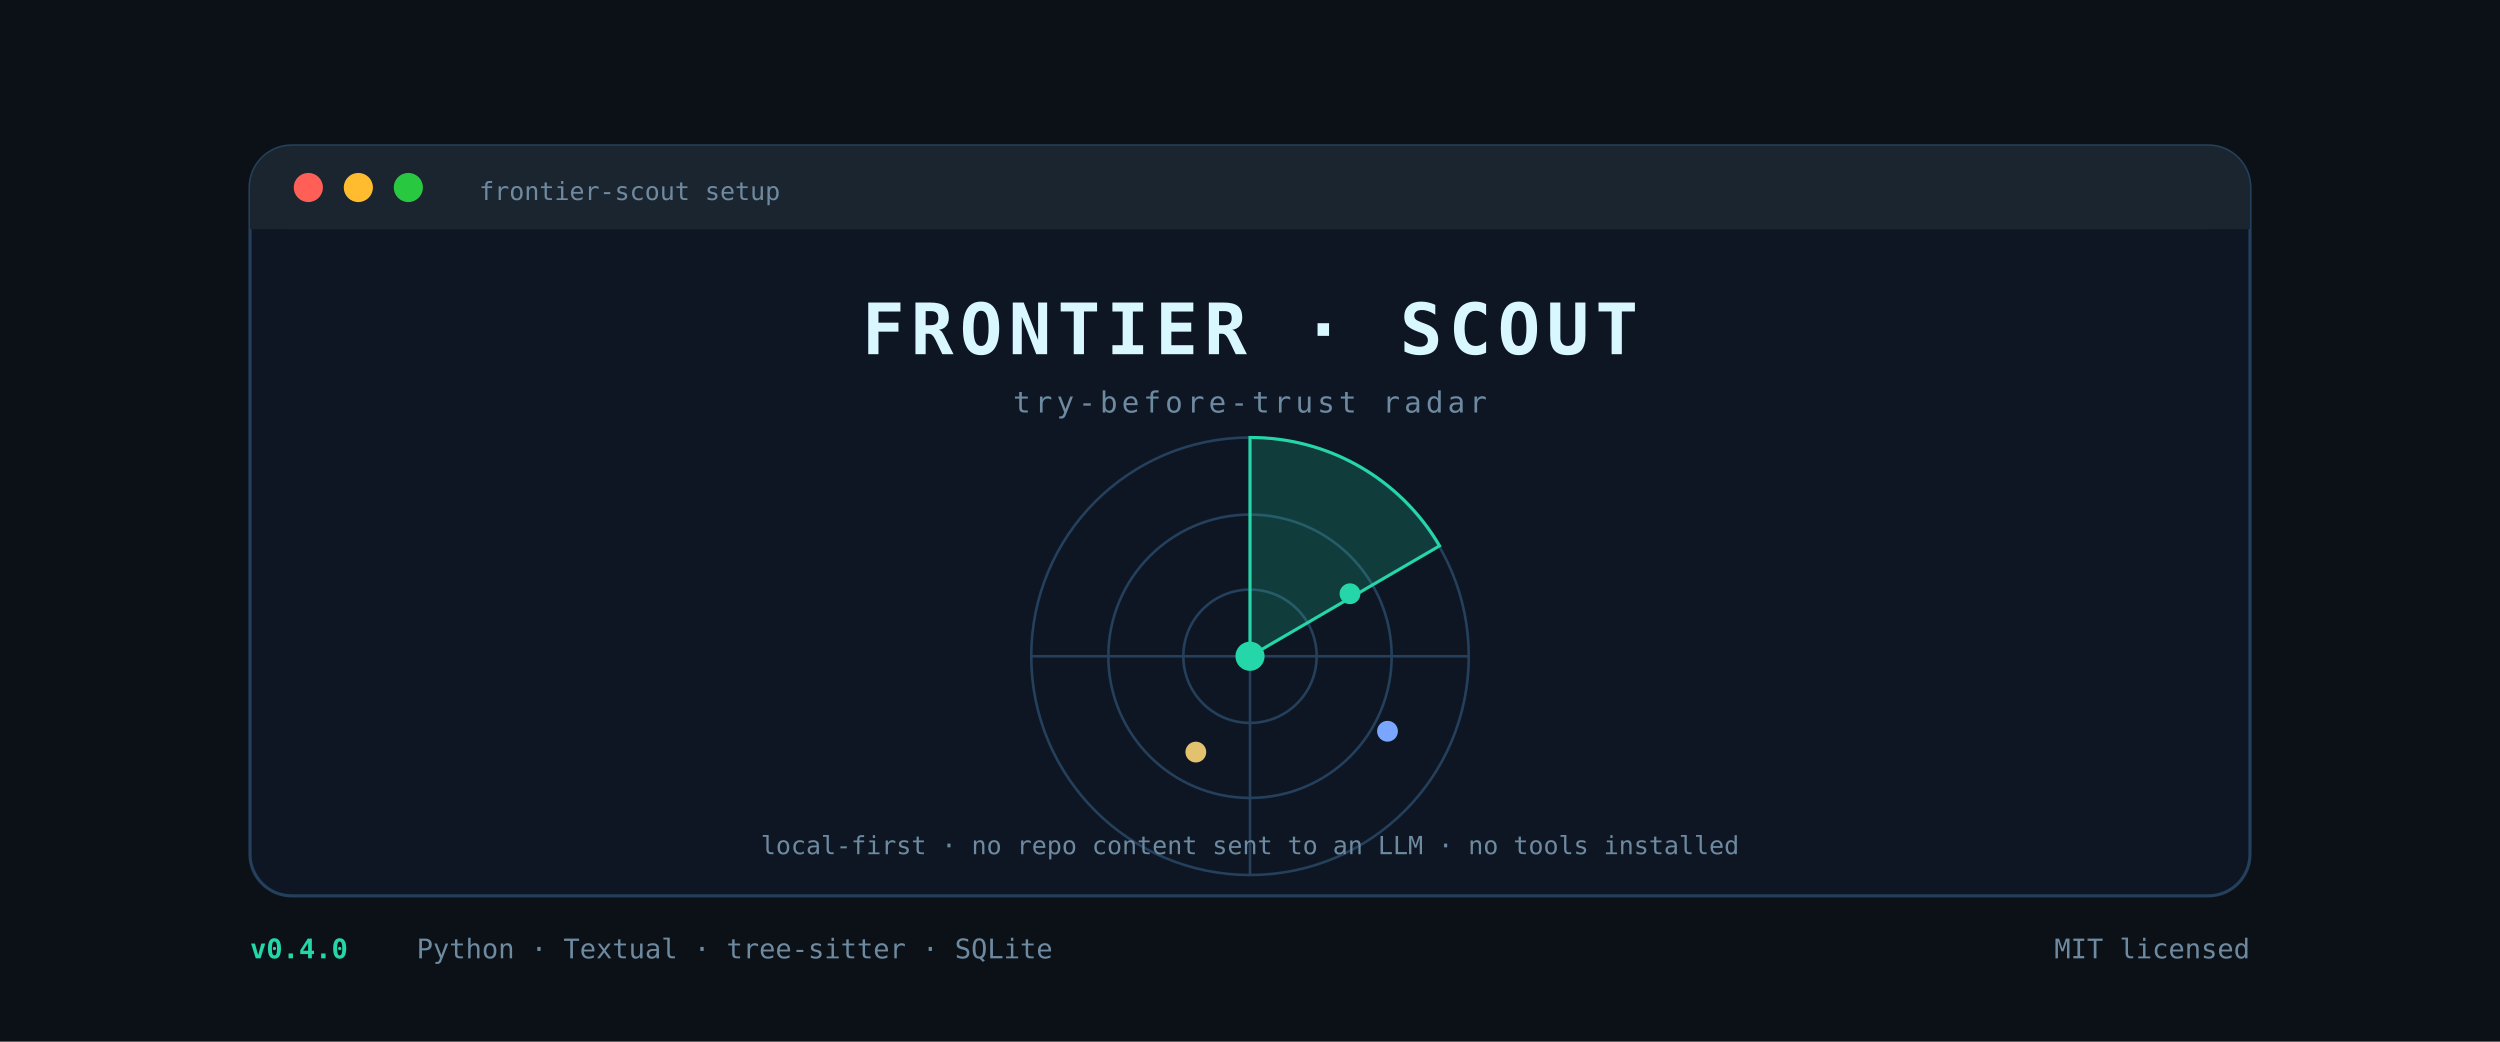
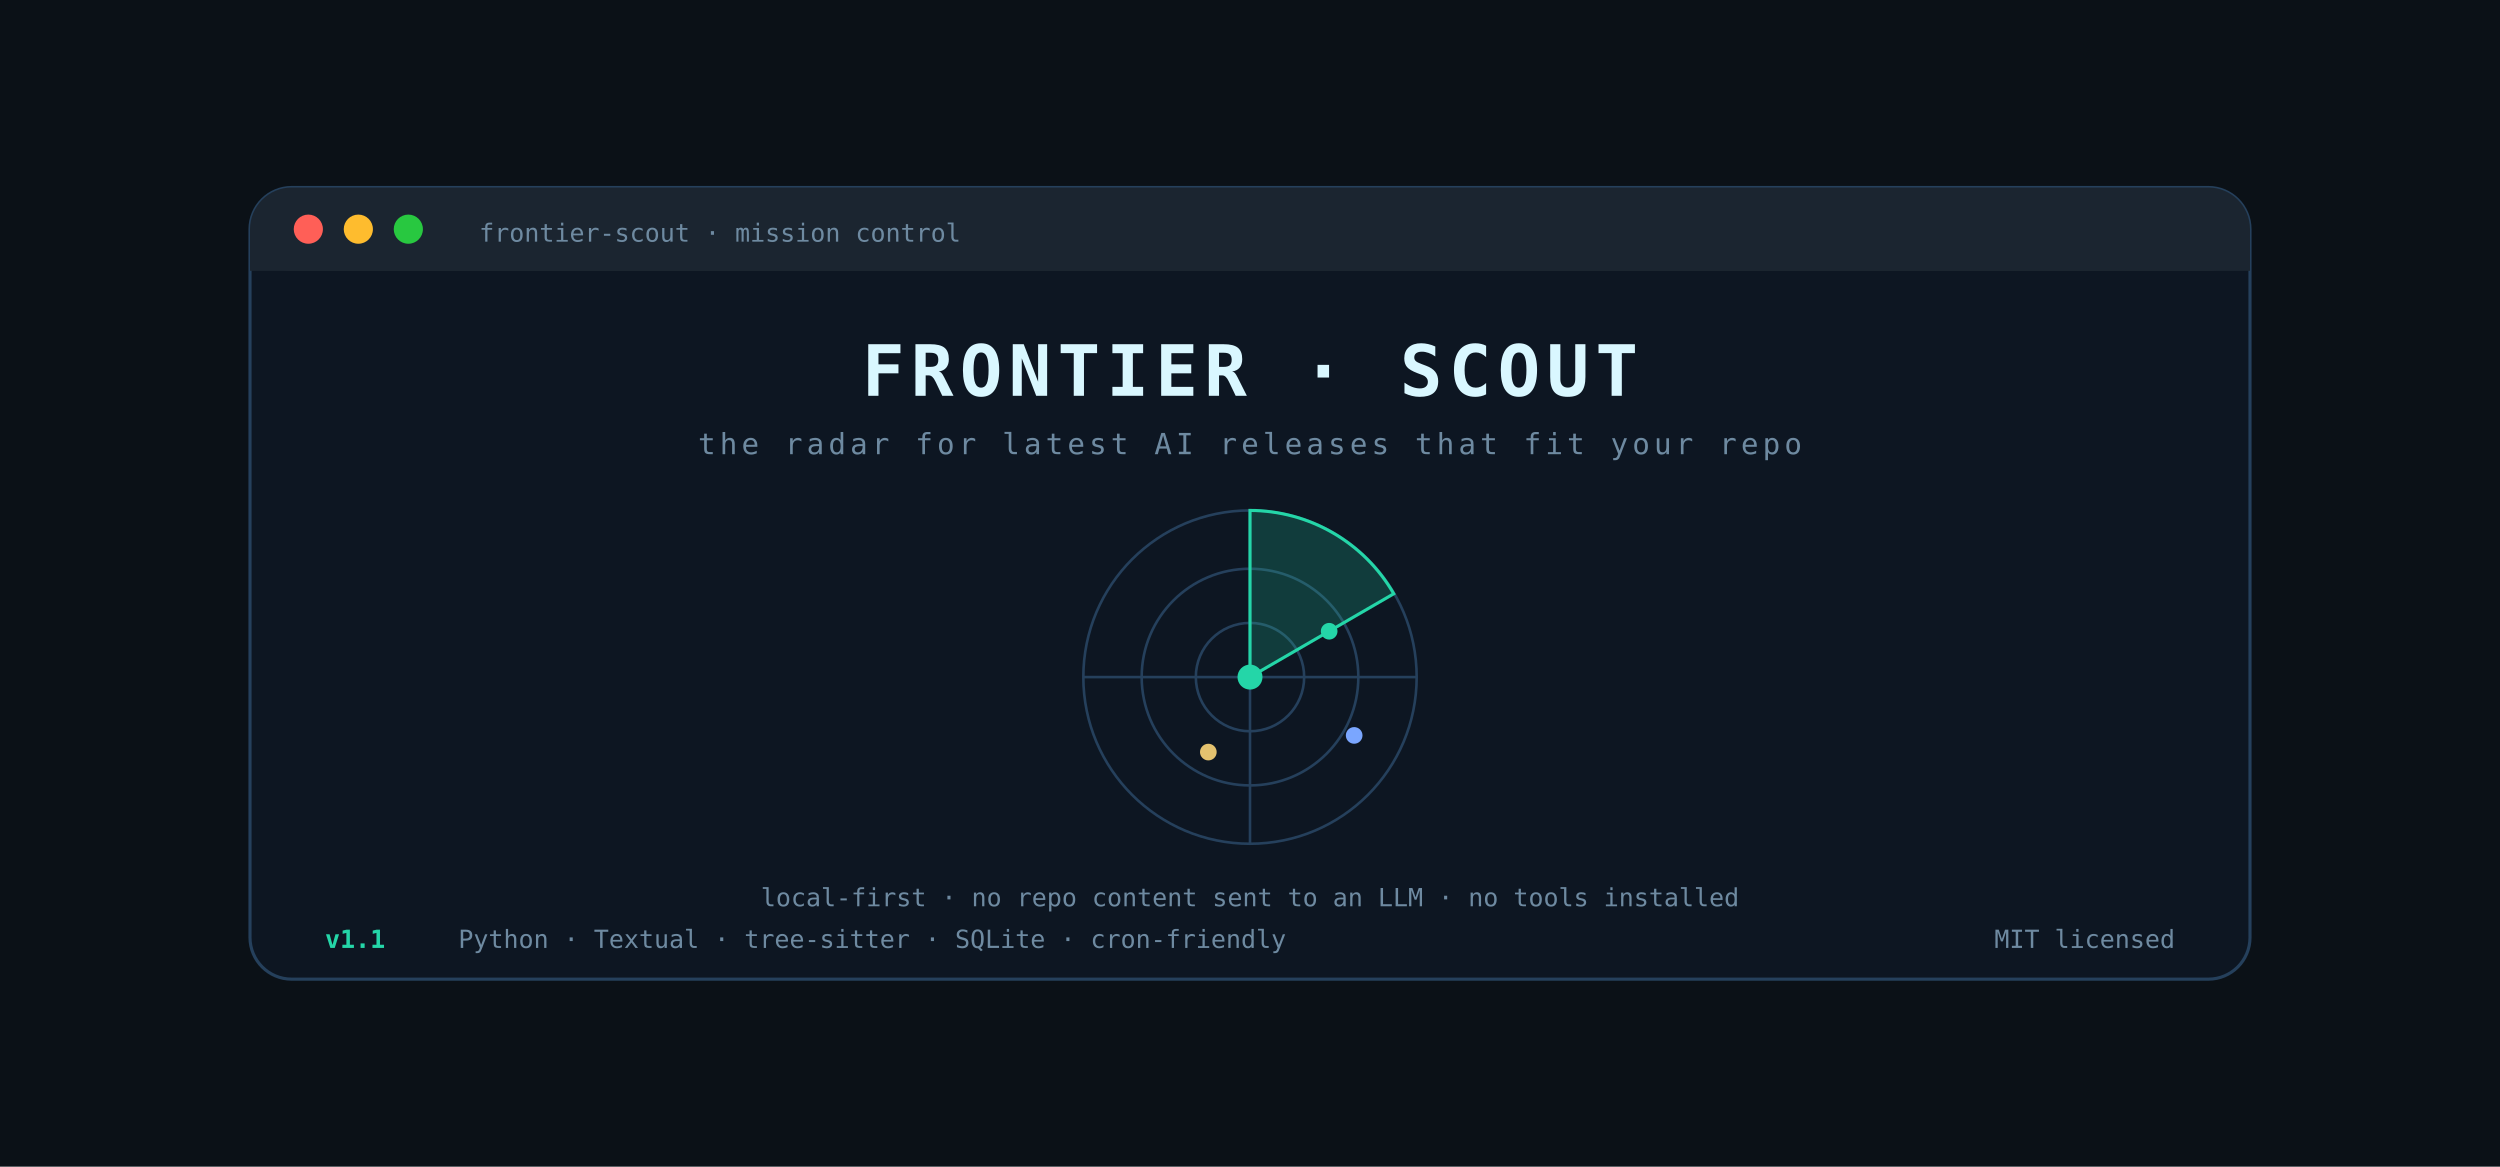
- <svg xmlns="http://www.w3.org/2000/svg" viewBox="0 0 1200 500" role="img" aria-labelledby="title desc">
+ <svg xmlns="http://www.w3.org/2000/svg" viewBox="0 0 1200 560" role="img" aria-labelledby="title desc">
  <defs>
    <style>
      .mono { font-family: "JetBrains Mono", "SFMono-Regular", Menlo, Consolas, monospace; }
      .ink  { fill: #d9f7ff; }
      .muted { fill: #6e8aa1; }
      .mint { fill: #24d6a8; }
-       .border { stroke: #25405c; fill: none; }
      .ring { stroke: #25405c; stroke-width: 1.25; fill: none; }
      .sweep-mint { stroke: #24d6a8; stroke-width: 1.5; fill: #24d6a8; fill-opacity: 0.2; }
    </style>
  </defs>
-   <rect width="1200" height="500" fill="#0b1117" />
-   <g transform="translate(120 70)">
-     <rect x="0" y="0" width="960" height="360" rx="20" fill="#0d1622" stroke="#25405c" stroke-width="1.5" />
+   <rect width="1200" height="560" fill="#0b1117" />
+   <g transform="translate(120 90)">
+     <rect x="0" y="0" width="960" height="380" rx="20" fill="#0d1622" stroke="#25405c" stroke-width="1.5" />
    <rect x="0" y="0" width="960" height="40" rx="20" fill="#1b2530" />
    <rect x="0" y="20" width="960" height="20" fill="#1b2530" />
    <circle cx="28" cy="20" r="7" fill="#ff5f57" />
    <circle cx="52" cy="20" r="7" fill="#febc2e" />
    <circle cx="76" cy="20" r="7" fill="#28c840" />
-     <text x="110" y="26" class="mono muted" font-size="12">frontier-scout setup</text>
+     <text x="110" y="26" class="mono muted" font-size="12">frontier-scout · mission control</text>
    <text x="480" y="100" text-anchor="middle" class="mono ink" font-size="34" font-weight="700" letter-spacing="3">FRONTIER · SCOUT</text>
-     <text x="480" y="128" text-anchor="middle" class="mono muted" font-size="14" letter-spacing="2">try-before-trust radar</text>
-     <g transform="translate(480 245)">
-       <circle r="105" class="ring" />
-       <circle r="68" class="ring" />
-       <circle r="32" class="ring" />
-       <line x1="-105" y1="0" x2="105" y2="0" class="ring" />
-       <line x1="0" y1="-105" x2="0" y2="105" class="ring" />
-       <path d="M 0 0 L 0 -105 A 105 105 0 0 1 91 -53 Z" class="sweep-mint" />
-       <circle r="7" fill="#24d6a8" />
-       <circle cx="48" cy="-30" r="5" fill="#24d6a8" />
-       <circle cx="-26" cy="46" r="5" fill="#e3c26f" />
-       <circle cx="66" cy="36" r="5" fill="#7aa6ff" />
+     <text x="480" y="128" text-anchor="middle" class="mono muted" font-size="14" letter-spacing="2">the radar for latest AI releases that fit your repo</text>
+     <g transform="translate(480 235)">
+       <circle r="80" class="ring" />
+       <circle r="52" class="ring" />
+       <circle r="26" class="ring" />
+       <line x1="-80" y1="0" x2="80" y2="0" class="ring" />
+       <line x1="0" y1="-80" x2="0" y2="80" class="ring" />
+       <path d="M 0 0 L 0 -80 A 80 80 0 0 1 69 -40 Z" class="sweep-mint" />
+       <circle r="6" fill="#24d6a8" />
+       <circle cx="38" cy="-22" r="4" fill="#24d6a8" />
+       <circle cx="-20" cy="36" r="4" fill="#e3c26f" />
+       <circle cx="50" cy="28" r="4" fill="#7aa6ff" />
    </g>
-     <text x="480" y="340" text-anchor="middle" class="mono muted" font-size="12">local-first  ·  no repo content sent to an LLM  ·  no tools installed</text>
-   </g>
-   <g transform="translate(120 460)" class="mono">
-     <text x="0" y="0" class="mint" font-size="13" font-weight="700">v0.4.0</text>
-     <text x="80" y="0" class="muted" font-size="13">Python · Textual · tree-sitter · SQLite</text>
-     <text x="960" y="0" text-anchor="end" class="muted" font-size="13">MIT licensed</text>
+     <text x="480" y="345" text-anchor="middle" class="mono muted" font-size="12">local-first  ·  no repo content sent to an LLM  ·  no tools installed</text>
+     <text x="36" y="365" class="mono mint" font-size="12" font-weight="700">v1.1</text>
+     <text x="100" y="365" class="mono muted" font-size="12">Python · Textual · tree-sitter · SQLite · cron-friendly</text>
+     <text x="924" y="365" text-anchor="end" class="mono muted" font-size="12">MIT licensed</text>
  </g>
</svg>
